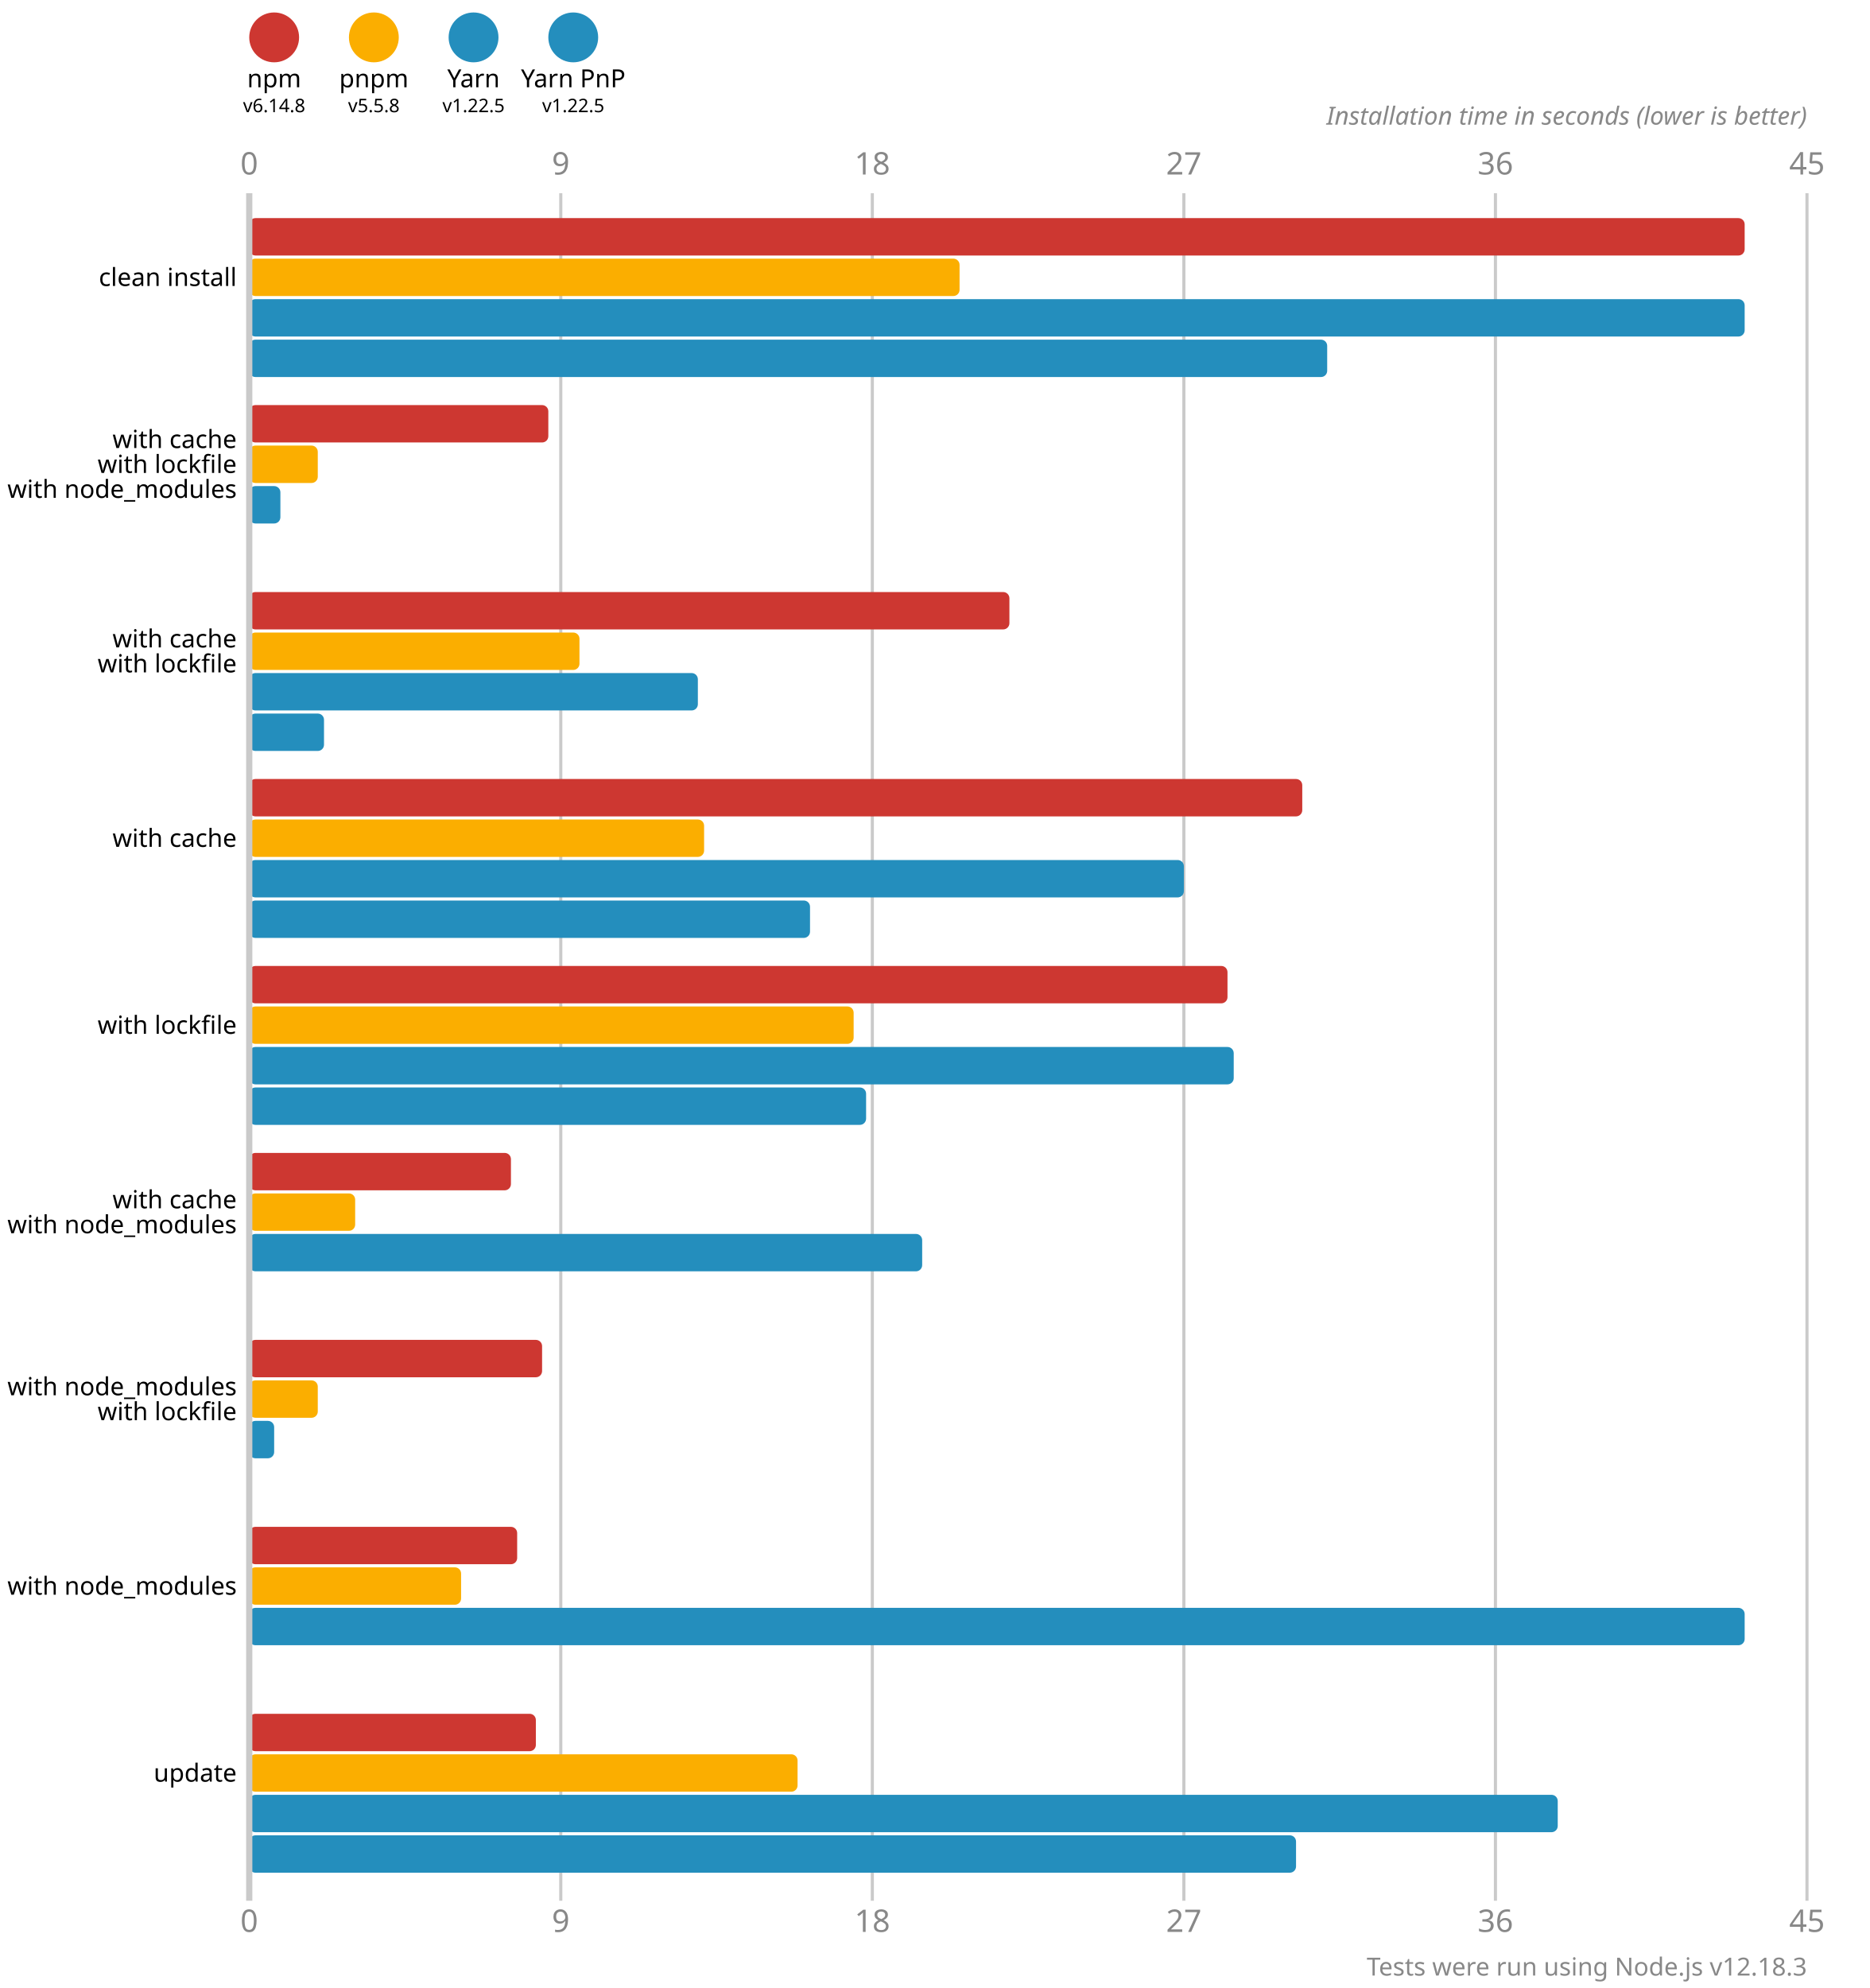
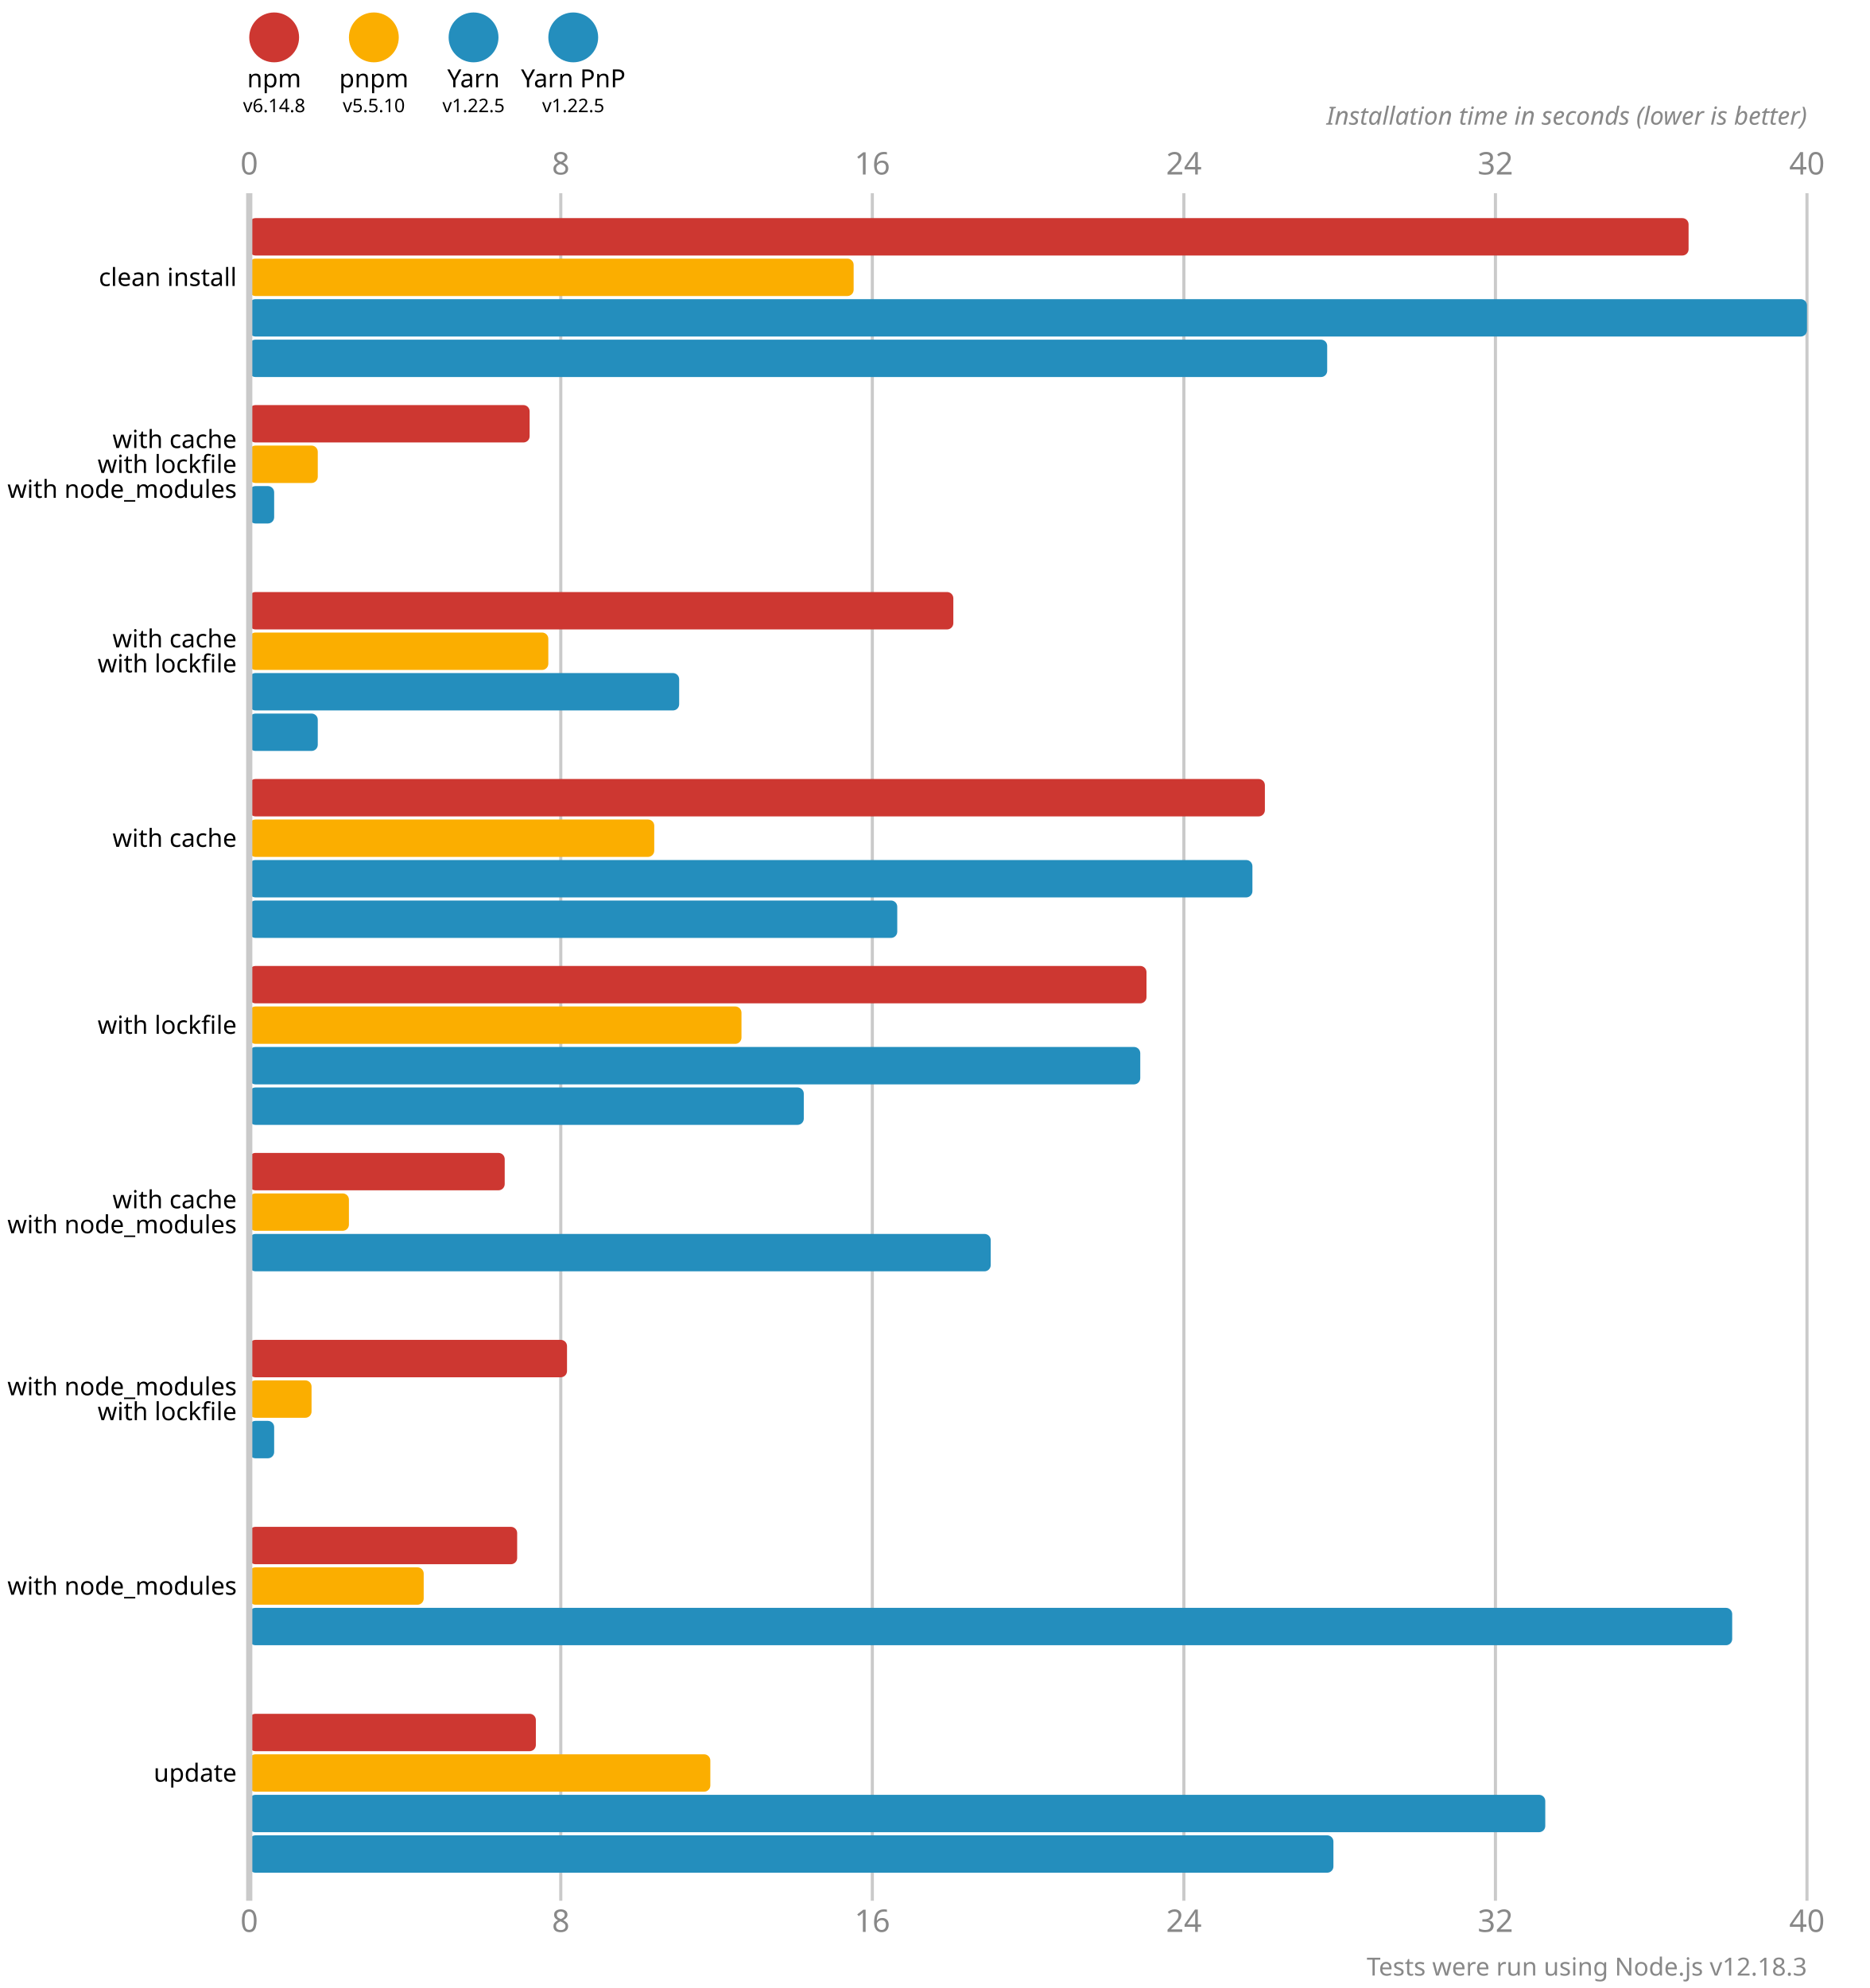
<svg xmlns="http://www.w3.org/2000/svg" version="1.1" viewBox="0 0 300 319">
  <style>
    .font { font-family: sans-serif; }
    .s3 { font-size: 3px; }
    .s4 { font-size: 4px; }
    .s5 { font-size: 5px; }
    .line { stroke: #cacaca; }
    .width { stroke-width: 0.5; }
    .text { fill: #888; }
  </style>
  <circle cx="44" cy="6" r="4" fill="#cd3731" />
  <text x="44" y="14" class="font s4" text-anchor="middle">npm</text>
  <text x="44" y="18" class="font s3" text-anchor="middle">v6.14.8</text>
  <circle cx="60" cy="6" r="4" fill="#fbae00" />
  <text x="60" y="14" class="font s4" text-anchor="middle">pnpm</text>
-   <text x="60" y="18" class="font s3" text-anchor="middle">v5.5.8</text>
+   <text x="60" y="18" class="font s3" text-anchor="middle">v5.5.10</text>
  <circle cx="76" cy="6" r="4" fill="#248ebd" />
  <text x="76" y="14" class="font s4" text-anchor="middle">Yarn</text>
  <text x="76" y="18" class="font s3" text-anchor="middle">v1.22.5</text>
  <circle cx="92" cy="6" r="4" fill="#248ebd" />
  <text x="92" y="14" class="font s4" text-anchor="middle">Yarn PnP</text>
  <text x="92" y="18" class="font s3" text-anchor="middle">v1.22.5</text>
  <text x="40" y="28" class="font s5 text" text-anchor="middle">0</text>
  <text x="40" y="310" class="font s5 text" text-anchor="middle">0</text>
  <line x1="90" y1="31" x2="90" y2="305" class="line width" />
-   <text x="90" y="28" class="font s5 text" text-anchor="middle">9</text>
-   <text x="90" y="310" class="font s5 text" text-anchor="middle">9</text>
+   <text x="90" y="28" class="font s5 text" text-anchor="middle">8</text>
+   <text x="90" y="310" class="font s5 text" text-anchor="middle">8</text>
  <line x1="140" y1="31" x2="140" y2="305" class="line width" />
-   <text x="140" y="28" class="font s5 text" text-anchor="middle">18</text>
-   <text x="140" y="310" class="font s5 text" text-anchor="middle">18</text>
+   <text x="140" y="28" class="font s5 text" text-anchor="middle">16</text>
+   <text x="140" y="310" class="font s5 text" text-anchor="middle">16</text>
  <line x1="190" y1="31" x2="190" y2="305" class="line width" />
-   <text x="190" y="28" class="font s5 text" text-anchor="middle">27</text>
-   <text x="190" y="310" class="font s5 text" text-anchor="middle">27</text>
+   <text x="190" y="28" class="font s5 text" text-anchor="middle">24</text>
+   <text x="190" y="310" class="font s5 text" text-anchor="middle">24</text>
  <line x1="240" y1="31" x2="240" y2="305" class="line width" />
-   <text x="240" y="28" class="font s5 text" text-anchor="middle">36</text>
-   <text x="240" y="310" class="font s5 text" text-anchor="middle">36</text>
+   <text x="240" y="28" class="font s5 text" text-anchor="middle">32</text>
+   <text x="240" y="310" class="font s5 text" text-anchor="middle">32</text>
  <line x1="290" y1="31" x2="290" y2="305" class="line width" />
-   <text x="290" y="28" class="font s5 text" text-anchor="middle">45</text>
-   <text x="290" y="310" class="font s5 text" text-anchor="middle">45</text>
+   <text x="290" y="28" class="font s5 text" text-anchor="middle">40</text>
+   <text x="290" y="310" class="font s5 text" text-anchor="middle">40</text>
  <text x="290" y="20" class="font s4 text" font-style="italic" text-anchor="end">Installation time in seconds (lower is better)</text>
-   <rect x="40" y="35" width="240" height="6" fill="#cd3731" rx="1" ry="1" />
-   <rect x="40" y="41.5" width="114" height="6" fill="#fbae00" rx="1" ry="1" />
-   <rect x="40" y="48" width="240" height="6" fill="#248ebd" rx="1" ry="1" />
+   <rect x="40" y="35" width="231" height="6" fill="#cd3731" rx="1" ry="1" />
+   <rect x="40" y="41.5" width="97" height="6" fill="#fbae00" rx="1" ry="1" />
+   <rect x="40" y="48" width="250" height="6" fill="#248ebd" rx="1" ry="1" />
  <rect x="40" y="54.5" width="173" height="6" fill="#248ebd" rx="1" ry="1" />
-   <rect x="40" y="65" width="48" height="6" fill="#cd3731" rx="1" ry="1" />
+   <rect x="40" y="65" width="45" height="6" fill="#cd3731" rx="1" ry="1" />
  <rect x="40" y="71.5" width="11" height="6" fill="#fbae00" rx="1" ry="1" />
-   <rect x="40" y="78" width="5" height="6" fill="#248ebd" rx="1" ry="1" />
+   <rect x="40" y="78" width="4" height="6" fill="#248ebd" rx="1" ry="1" />
  <rect x="40" y="84.5" width="0" height="6" fill="#248ebd" rx="1" ry="1" />
-   <rect x="40" y="95" width="122" height="6" fill="#cd3731" rx="1" ry="1" />
-   <rect x="40" y="101.5" width="53" height="6" fill="#fbae00" rx="1" ry="1" />
-   <rect x="40" y="108" width="72" height="6" fill="#248ebd" rx="1" ry="1" />
-   <rect x="40" y="114.5" width="12" height="6" fill="#248ebd" rx="1" ry="1" />
-   <rect x="40" y="125" width="169" height="6" fill="#cd3731" rx="1" ry="1" />
-   <rect x="40" y="131.5" width="73" height="6" fill="#fbae00" rx="1" ry="1" />
-   <rect x="40" y="138" width="150" height="6" fill="#248ebd" rx="1" ry="1" />
-   <rect x="40" y="144.5" width="90" height="6" fill="#248ebd" rx="1" ry="1" />
-   <rect x="40" y="155" width="157" height="6" fill="#cd3731" rx="1" ry="1" />
-   <rect x="40" y="161.5" width="97" height="6" fill="#fbae00" rx="1" ry="1" />
-   <rect x="40" y="168" width="158" height="6" fill="#248ebd" rx="1" ry="1" />
-   <rect x="40" y="174.5" width="99" height="6" fill="#248ebd" rx="1" ry="1" />
-   <rect x="40" y="185" width="42" height="6" fill="#cd3731" rx="1" ry="1" />
-   <rect x="40" y="191.5" width="17" height="6" fill="#fbae00" rx="1" ry="1" />
-   <rect x="40" y="198" width="108" height="6" fill="#248ebd" rx="1" ry="1" />
+   <rect x="40" y="95" width="113" height="6" fill="#cd3731" rx="1" ry="1" />
+   <rect x="40" y="101.5" width="48" height="6" fill="#fbae00" rx="1" ry="1" />
+   <rect x="40" y="108" width="69" height="6" fill="#248ebd" rx="1" ry="1" />
+   <rect x="40" y="114.5" width="11" height="6" fill="#248ebd" rx="1" ry="1" />
+   <rect x="40" y="125" width="163" height="6" fill="#cd3731" rx="1" ry="1" />
+   <rect x="40" y="131.5" width="65" height="6" fill="#fbae00" rx="1" ry="1" />
+   <rect x="40" y="138" width="161" height="6" fill="#248ebd" rx="1" ry="1" />
+   <rect x="40" y="144.5" width="104" height="6" fill="#248ebd" rx="1" ry="1" />
+   <rect x="40" y="155" width="144" height="6" fill="#cd3731" rx="1" ry="1" />
+   <rect x="40" y="161.5" width="79" height="6" fill="#fbae00" rx="1" ry="1" />
+   <rect x="40" y="168" width="143" height="6" fill="#248ebd" rx="1" ry="1" />
+   <rect x="40" y="174.5" width="89" height="6" fill="#248ebd" rx="1" ry="1" />
+   <rect x="40" y="185" width="41" height="6" fill="#cd3731" rx="1" ry="1" />
+   <rect x="40" y="191.5" width="16" height="6" fill="#fbae00" rx="1" ry="1" />
+   <rect x="40" y="198" width="119" height="6" fill="#248ebd" rx="1" ry="1" />
  <rect x="40" y="204.5" width="0" height="6" fill="#248ebd" rx="1" ry="1" />
-   <rect x="40" y="215" width="47" height="6" fill="#cd3731" rx="1" ry="1" />
-   <rect x="40" y="221.5" width="11" height="6" fill="#fbae00" rx="1" ry="1" />
+   <rect x="40" y="215" width="51" height="6" fill="#cd3731" rx="1" ry="1" />
+   <rect x="40" y="221.5" width="10" height="6" fill="#fbae00" rx="1" ry="1" />
  <rect x="40" y="228" width="4" height="6" fill="#248ebd" rx="1" ry="1" />
  <rect x="40" y="234.5" width="0" height="6" fill="#248ebd" rx="1" ry="1" />
  <rect x="40" y="245" width="43" height="6" fill="#cd3731" rx="1" ry="1" />
-   <rect x="40" y="251.5" width="34" height="6" fill="#fbae00" rx="1" ry="1" />
-   <rect x="40" y="258" width="240" height="6" fill="#248ebd" rx="1" ry="1" />
+   <rect x="40" y="251.5" width="28" height="6" fill="#fbae00" rx="1" ry="1" />
+   <rect x="40" y="258" width="238" height="6" fill="#248ebd" rx="1" ry="1" />
  <rect x="40" y="264.5" width="0" height="6" fill="#248ebd" rx="1" ry="1" />
  <rect x="40" y="275" width="46" height="6" fill="#cd3731" rx="1" ry="1" />
-   <rect x="40" y="281.5" width="88" height="6" fill="#fbae00" rx="1" ry="1" />
-   <rect x="40" y="288" width="210" height="6" fill="#248ebd" rx="1" ry="1" />
-   <rect x="40" y="294.5" width="168" height="6" fill="#248ebd" rx="1" ry="1" />
+   <rect x="40" y="281.5" width="74" height="6" fill="#fbae00" rx="1" ry="1" />
+   <rect x="40" y="288" width="208" height="6" fill="#248ebd" rx="1" ry="1" />
+   <rect x="40" y="294.5" width="174" height="6" fill="#248ebd" rx="1" ry="1" />
  <line x1="40" y1="31" x2="40" y2="305" class="line" />
  <text x="38" y="44.5" class="font s4" dominant-baseline="middle" text-anchor="end">clean install</text>
  <text x="38" y="70.5" class="font s4" dominant-baseline="middle" text-anchor="end">with cache</text>
  <text x="38" y="74.5" class="font s4" dominant-baseline="middle" text-anchor="end">with lockfile</text>
  <text x="38" y="78.5" class="font s4" dominant-baseline="middle" text-anchor="end">with node_modules</text>
  <text x="38" y="102.5" class="font s4" dominant-baseline="middle" text-anchor="end">with cache</text>
  <text x="38" y="106.5" class="font s4" dominant-baseline="middle" text-anchor="end">with lockfile</text>
  <text x="38" y="134.5" class="font s4" dominant-baseline="middle" text-anchor="end">with cache</text>
  <text x="38" y="164.5" class="font s4" dominant-baseline="middle" text-anchor="end">with lockfile</text>
  <text x="38" y="192.5" class="font s4" dominant-baseline="middle" text-anchor="end">with cache</text>
  <text x="38" y="196.5" class="font s4" dominant-baseline="middle" text-anchor="end">with node_modules</text>
  <text x="38" y="222.5" class="font s4" dominant-baseline="middle" text-anchor="end">with node_modules</text>
  <text x="38" y="226.5" class="font s4" dominant-baseline="middle" text-anchor="end">with lockfile</text>
  <text x="38" y="254.5" class="font s4" dominant-baseline="middle" text-anchor="end">with node_modules</text>
  <text x="38" y="284.5" class="font s4" dominant-baseline="middle" text-anchor="end">update</text>
  <text x="290" y="317" class="font s4 text" text-anchor="end">Tests were run using Node.js v12.18.3</text>
</svg>
